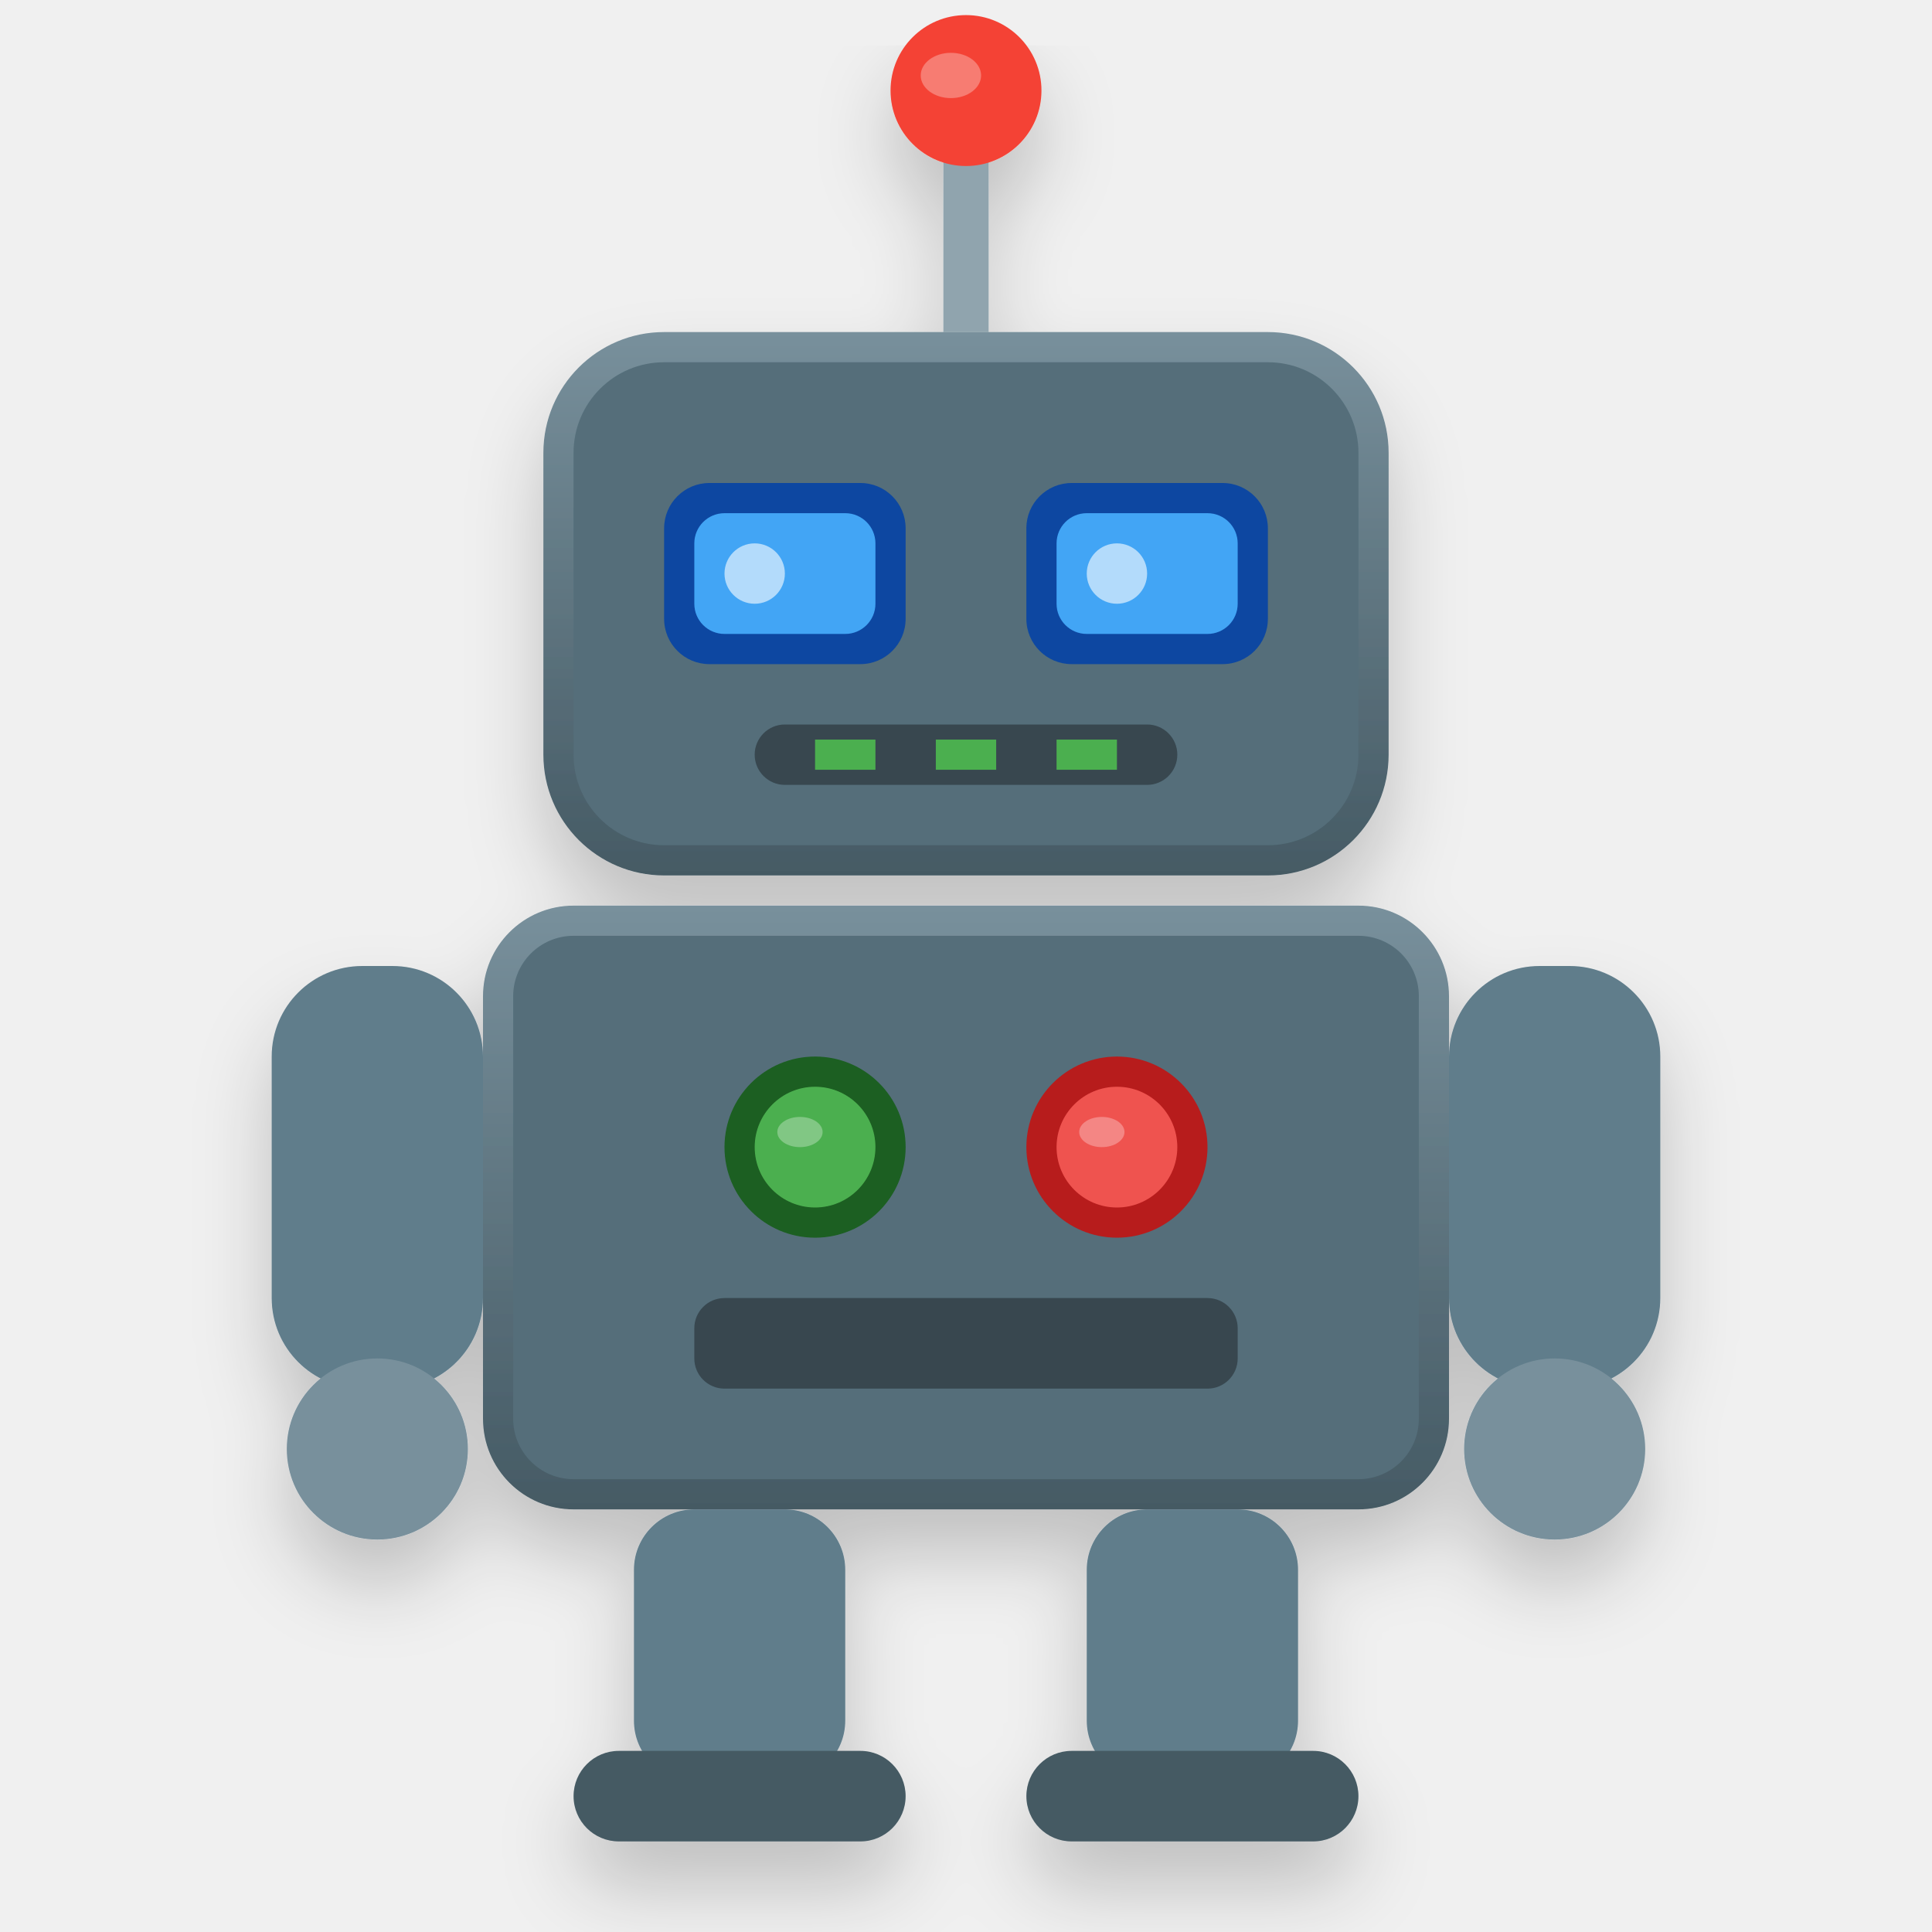
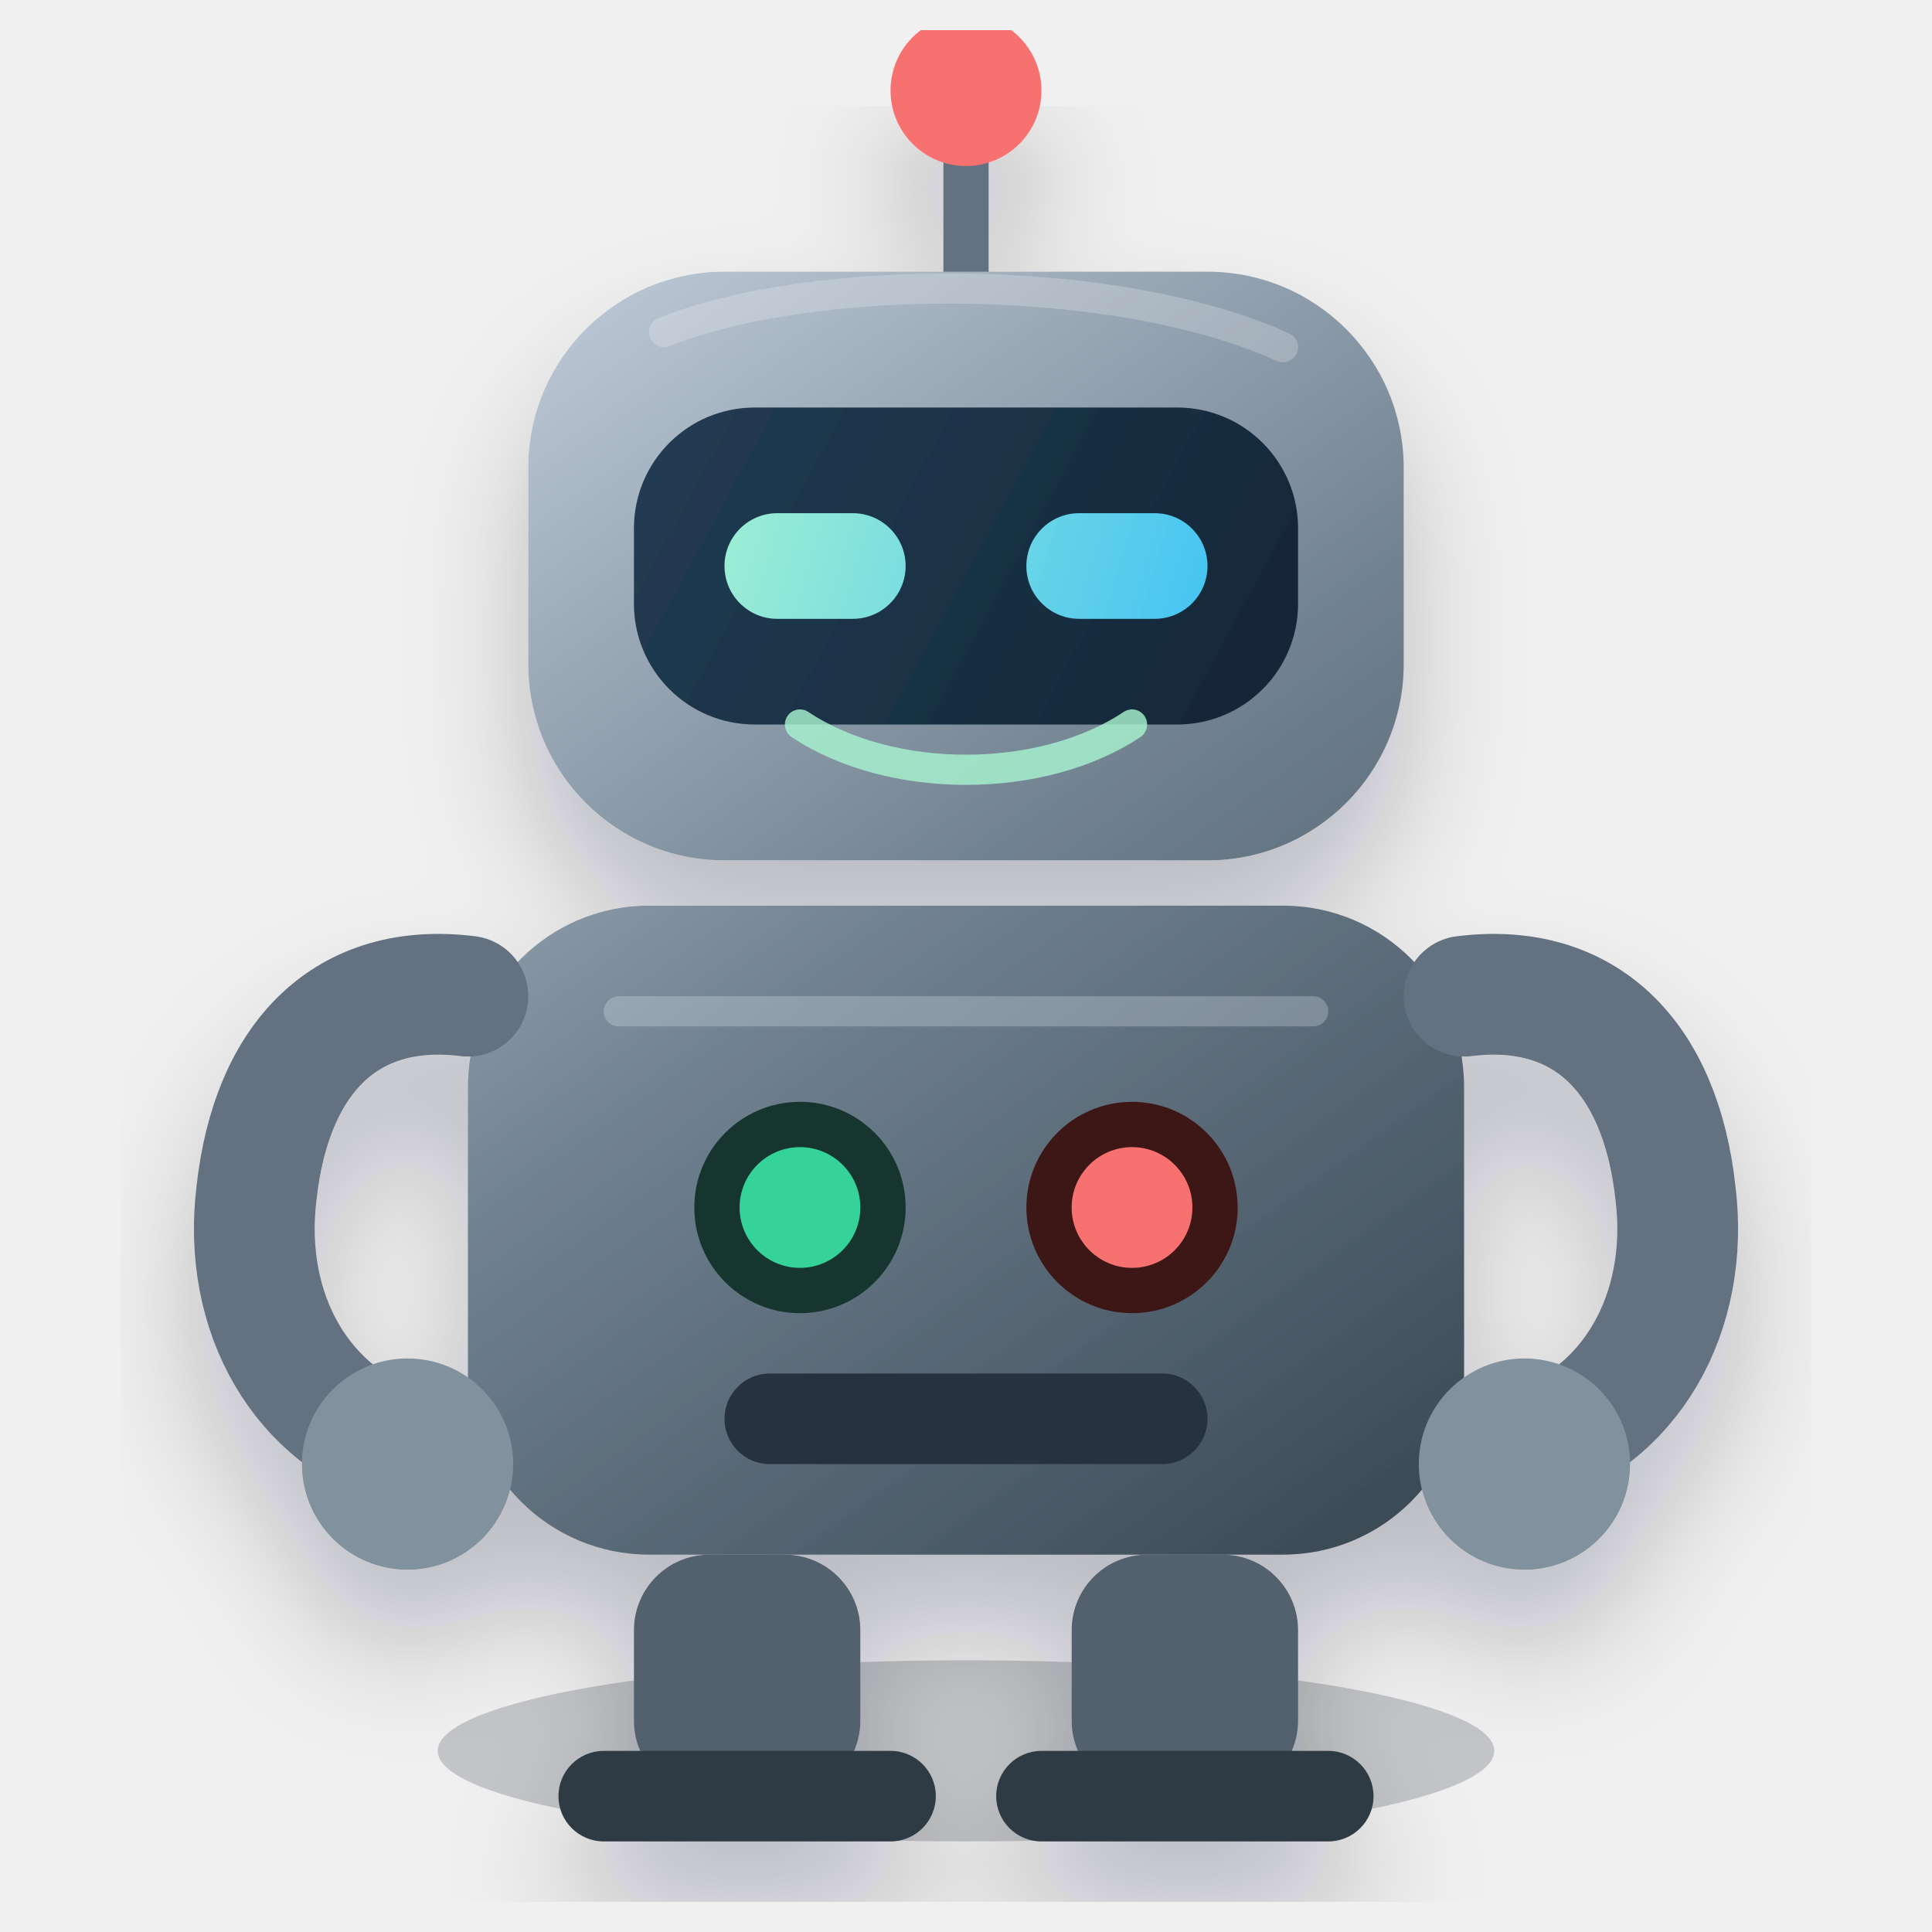
<svg xmlns="http://www.w3.org/2000/svg" viewBox="0 0 128 128" fill="none">
  <defs>
-     <linearGradient id="rb" x1="0" y1="0" x2="0" y2="1">
-       <stop offset="0%" stop-color="#78909C" />
-       <stop offset="100%" stop-color="#455A64" />
+     <linearGradient id="robotSteel" x1="30" y1="16" x2="96" y2="108" gradientUnits="userSpaceOnUse">
+       <stop offset="0" stop-color="#C7D2DF" />
+       <stop offset=".48" stop-color="#708190" />
+       <stop offset="1" stop-color="#33424D" />
    </linearGradient>
-     <filter id="rf">
-       <feDropShadow dx="0" dy="3" stdDeviation="2.5" flood-color="#000" flood-opacity=".2" />
+     <linearGradient id="robotFace" x1="40" y1="28" x2="88" y2="54" gradientUnits="userSpaceOnUse">
+       <stop offset="0" stop-color="#233D55" />
+       <stop offset="1" stop-color="#0F2332" />
+     </linearGradient>
+     <linearGradient id="robotGlow" x1="44" y1="34" x2="84" y2="46" gradientUnits="userSpaceOnUse">
+       <stop offset="0" stop-color="#A7F3D0" />
+       <stop offset="1" stop-color="#38BDF8" />
+     </linearGradient>
+     <filter id="robotShadow" x="8" y="2" width="112" height="124" filterUnits="userSpaceOnUse" color-interpolation-filters="sRGB">
+       <feDropShadow dx="0" dy="5" stdDeviation="4" flood-color="#0F172A" flood-opacity=".22" />
    </filter>
  </defs>
-   <g filter="url(#rf)">
-     <line x1="64" y1="6" x2="64" y2="22" stroke="#90A4AE" stroke-width="3" />
-     <circle cx="64" cy="6" r="5" fill="#F44336" />
-     <ellipse cx="63" cy="5" rx="2" ry="1.5" fill="#fff" opacity=".3" />
-     <rect x="36" y="22" width="56" height="36" rx="8" fill="url(#rb)" />
-     <rect x="38" y="24" width="52" height="32" rx="6" fill="#546E7A" />
-     <rect x="44" y="32" width="16" height="12" rx="3" fill="#0D47A1" />
-     <rect x="46" y="34" width="12" height="8" rx="2" fill="#42A5F5" />
-     <circle cx="50" cy="38" r="2" fill="#fff" opacity=".6" />
-     <rect x="68" y="32" width="16" height="12" rx="3" fill="#0D47A1" />
-     <rect x="70" y="34" width="12" height="8" rx="2" fill="#42A5F5" />
-     <circle cx="74" cy="38" r="2" fill="#fff" opacity=".6" />
-     <rect x="50" y="48" width="28" height="4" rx="2" fill="#37474F" />
-     <rect x="54" y="49" width="4" height="2" fill="#4CAF50" />
-     <rect x="62" y="49" width="4" height="2" fill="#4CAF50" />
-     <rect x="70" y="49" width="4" height="2" fill="#4CAF50" />
-     <rect x="32" y="60" width="64" height="40" rx="6" fill="url(#rb)" />
-     <rect x="34" y="62" width="60" height="36" rx="4" fill="#546E7A" />
-     <circle cx="54" cy="76" r="6" fill="#1B5E20" />
-     <circle cx="54" cy="76" r="4" fill="#4CAF50" />
-     <ellipse cx="53" cy="75" rx="1.5" ry="1" fill="#fff" opacity=".3" />
-     <circle cx="74" cy="76" r="6" fill="#B71C1C" />
-     <circle cx="74" cy="76" r="4" fill="#EF5350" />
-     <ellipse cx="73" cy="75" rx="1.5" ry="1" fill="#fff" opacity=".3" />
-     <rect x="46" y="86" width="36" height="6" rx="2" fill="#37474F" />
-     <rect x="18" y="64" width="14" height="28" rx="6" fill="#607D8B" />
-     <circle cx="25" cy="96" r="6" fill="#78909C" />
-     <rect x="96" y="64" width="14" height="28" rx="6" fill="#607D8B" />
-     <circle cx="103" cy="96" r="6" fill="#78909C" />
-     <rect x="42" y="100" width="14" height="18" rx="4" fill="#607D8B" />
-     <rect x="72" y="100" width="14" height="18" rx="4" fill="#607D8B" />
-     <rect x="38" y="116" width="22" height="6" rx="3" fill="#455A64" />
-     <rect x="68" y="116" width="22" height="6" rx="3" fill="#455A64" />
+   <ellipse cx="64" cy="116" rx="35" ry="6" fill="#0F172A" opacity=".2" />
+   <g filter="url(#robotShadow)">
+     <path d="M64 18V7" stroke="#637180" stroke-width="3" stroke-linecap="round" />
+     <circle cx="64" cy="6" r="5" fill="#F87171" />
+     <rect x="35" y="18" width="58" height="39" rx="13" fill="url(#robotSteel)" />
+     <rect x="42" y="27" width="44" height="21" rx="8" fill="url(#robotFace)" />
+     <rect x="48" y="34" width="12" height="7" rx="3.5" fill="url(#robotGlow)" />
+     <rect x="68" y="34" width="12" height="7" rx="3.5" fill="url(#robotGlow)" />
+     <path d="M53 48C59 52 69 52 75 48" stroke="#A7F3D0" stroke-width="2" stroke-linecap="round" opacity=".82" />
+     <rect x="31" y="60" width="66" height="43" rx="12" fill="url(#robotSteel)" />
+     <path d="M41 67H87" stroke="#E2E8F0" stroke-width="2" stroke-linecap="round" opacity=".28" />
+     <circle cx="53" cy="80" r="7" fill="#12342D" />
+     <circle cx="53" cy="80" r="4" fill="#34D399" />
+     <circle cx="75" cy="80" r="7" fill="#3C1717" />
+     <circle cx="75" cy="80" r="4" fill="#F87171" />
+     <rect x="48" y="91" width="32" height="6" rx="3" fill="#26323C" />
+     <path d="M31 66C23 65 18 70 17 79C16 87 20 94 27 96" stroke="#637180" stroke-width="8" stroke-linecap="round" />
+     <path d="M97 66C105 65 110 70 111 79C112 87 108 94 101 96" stroke="#637180" stroke-width="8" stroke-linecap="round" />
+     <circle cx="27" cy="97" r="7" fill="#81919E" />
+     <circle cx="101" cy="97" r="7" fill="#81919E" />
+     <rect x="42" y="103" width="15" height="16" rx="5" fill="#52616E" />
+     <rect x="71" y="103" width="15" height="16" rx="5" fill="#52616E" />
+     <rect x="37" y="116" width="25" height="6" rx="3" fill="#2F3B45" />
+     <rect x="66" y="116" width="25" height="6" rx="3" fill="#2F3B45" />
+     <path d="M44 22C54 18 74 18 85 23" stroke="#FFFFFF" stroke-width="2" stroke-linecap="round" opacity=".22" />
  </g>
</svg>
